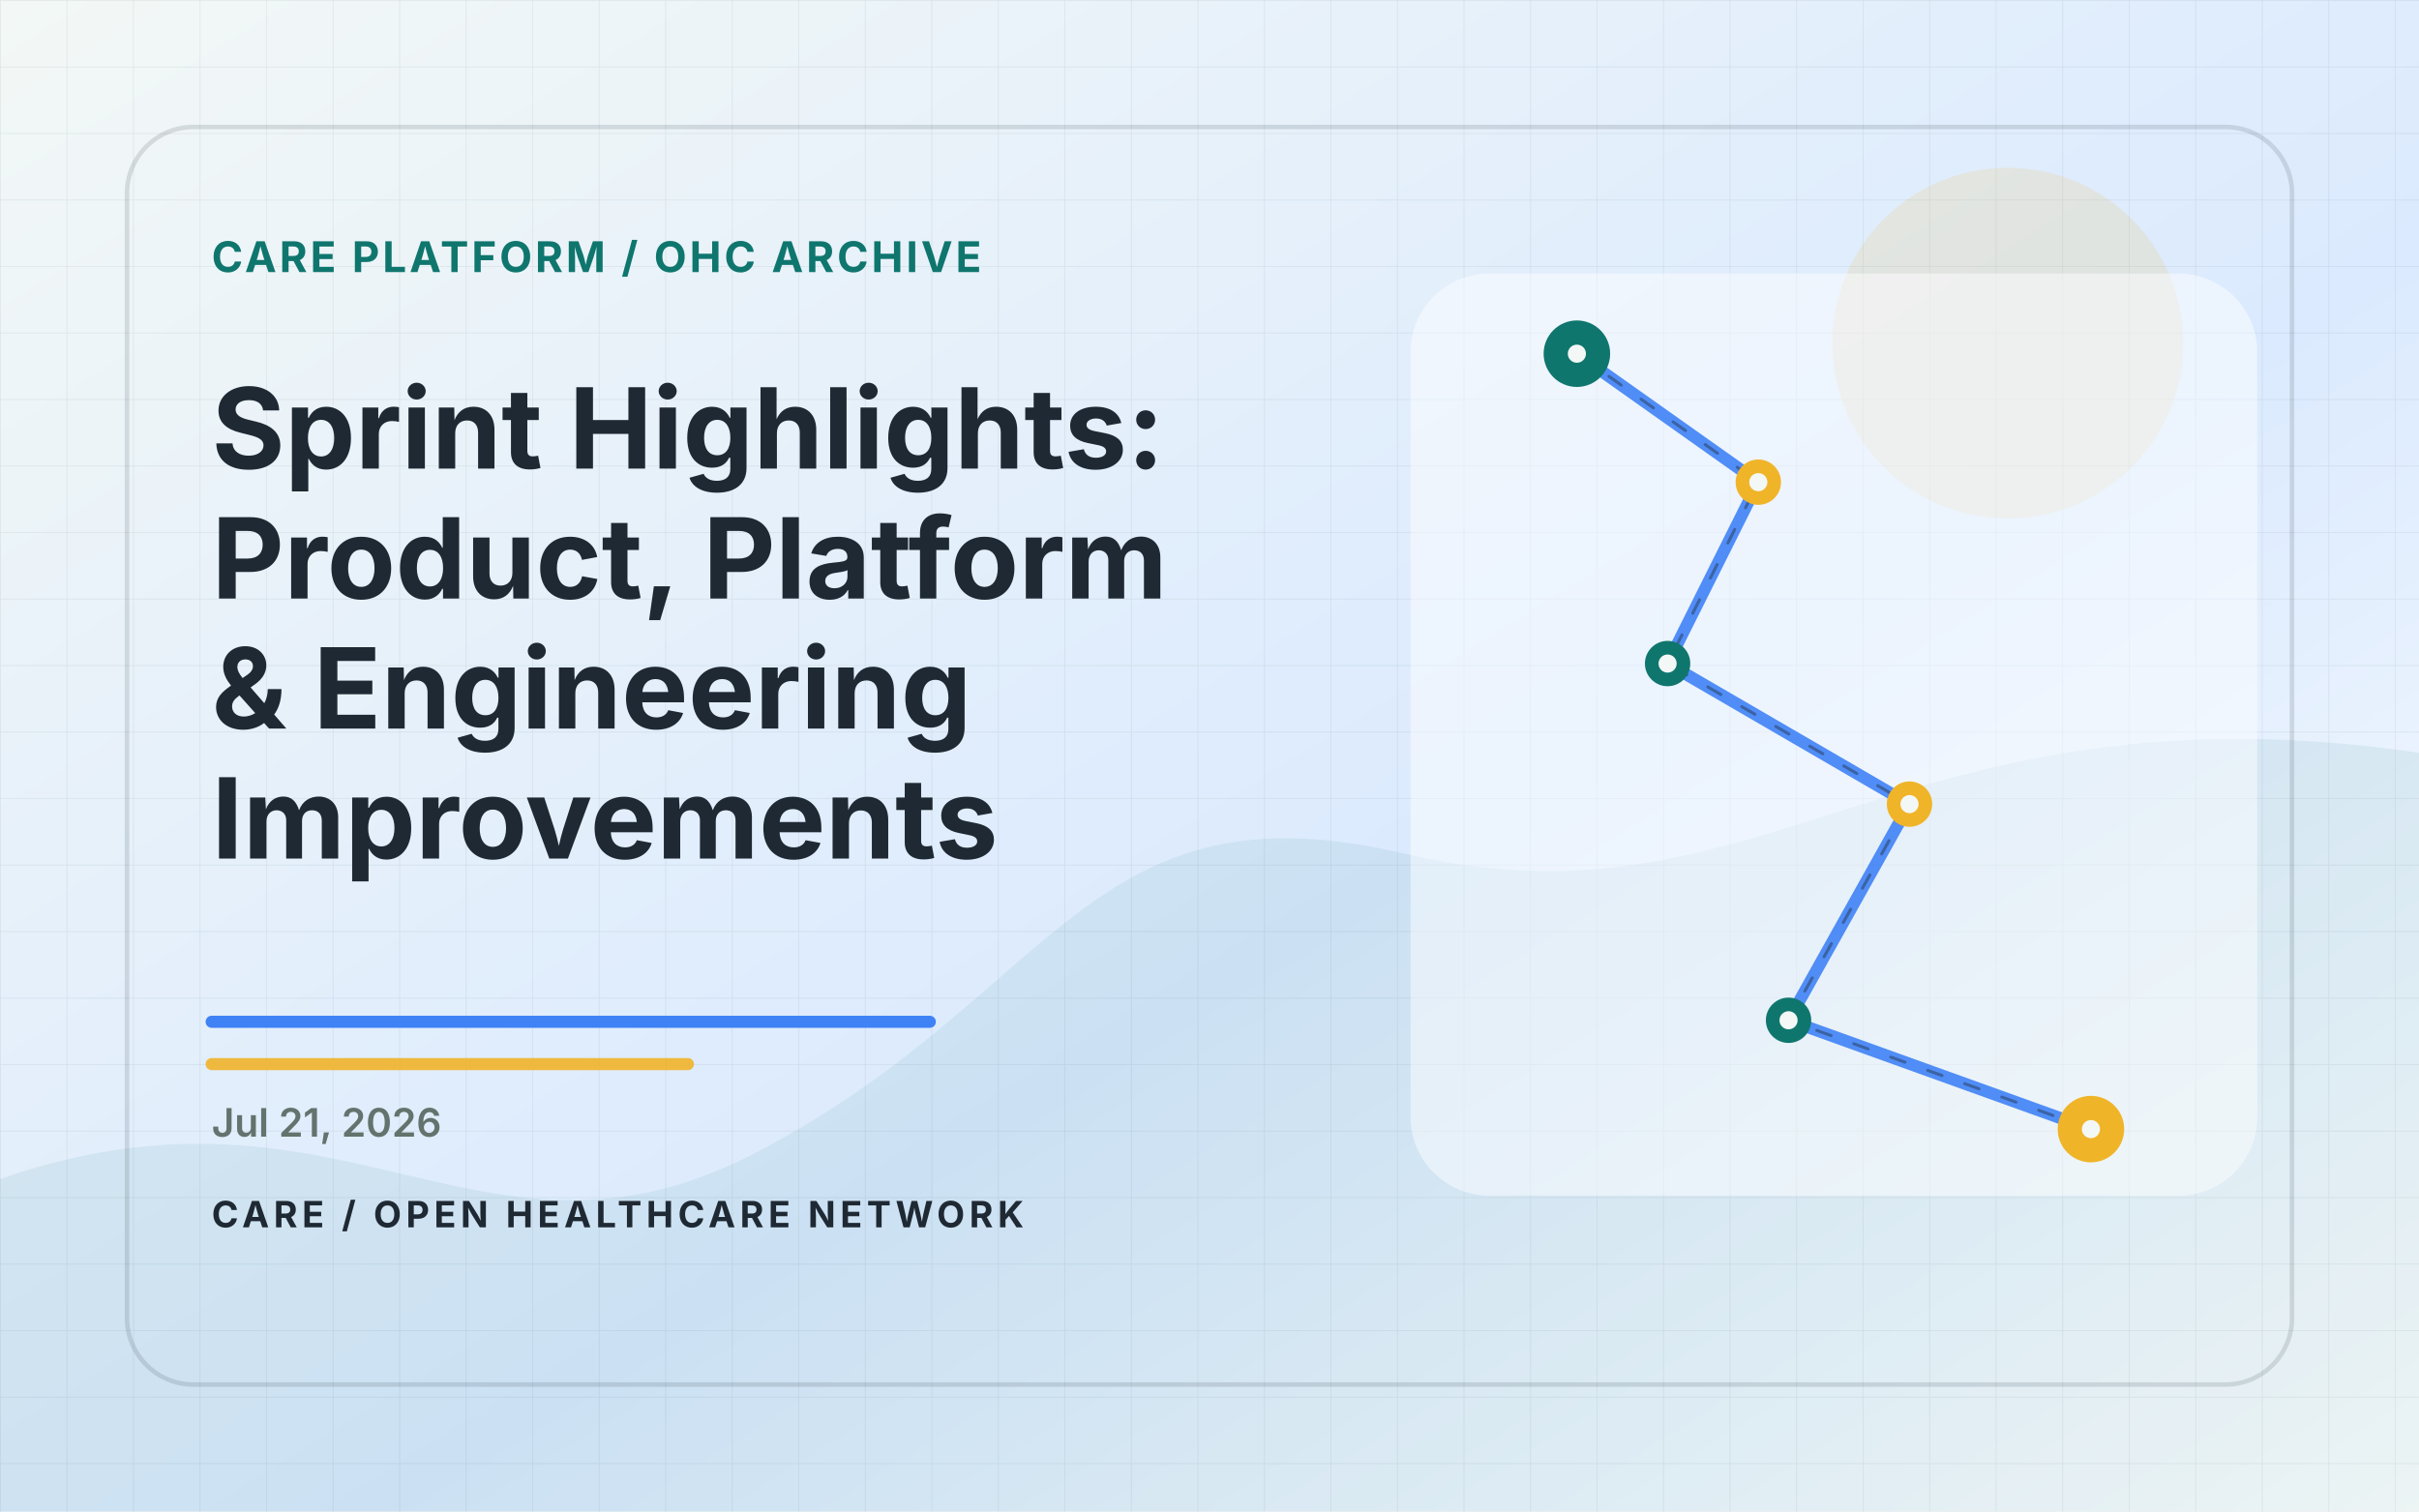
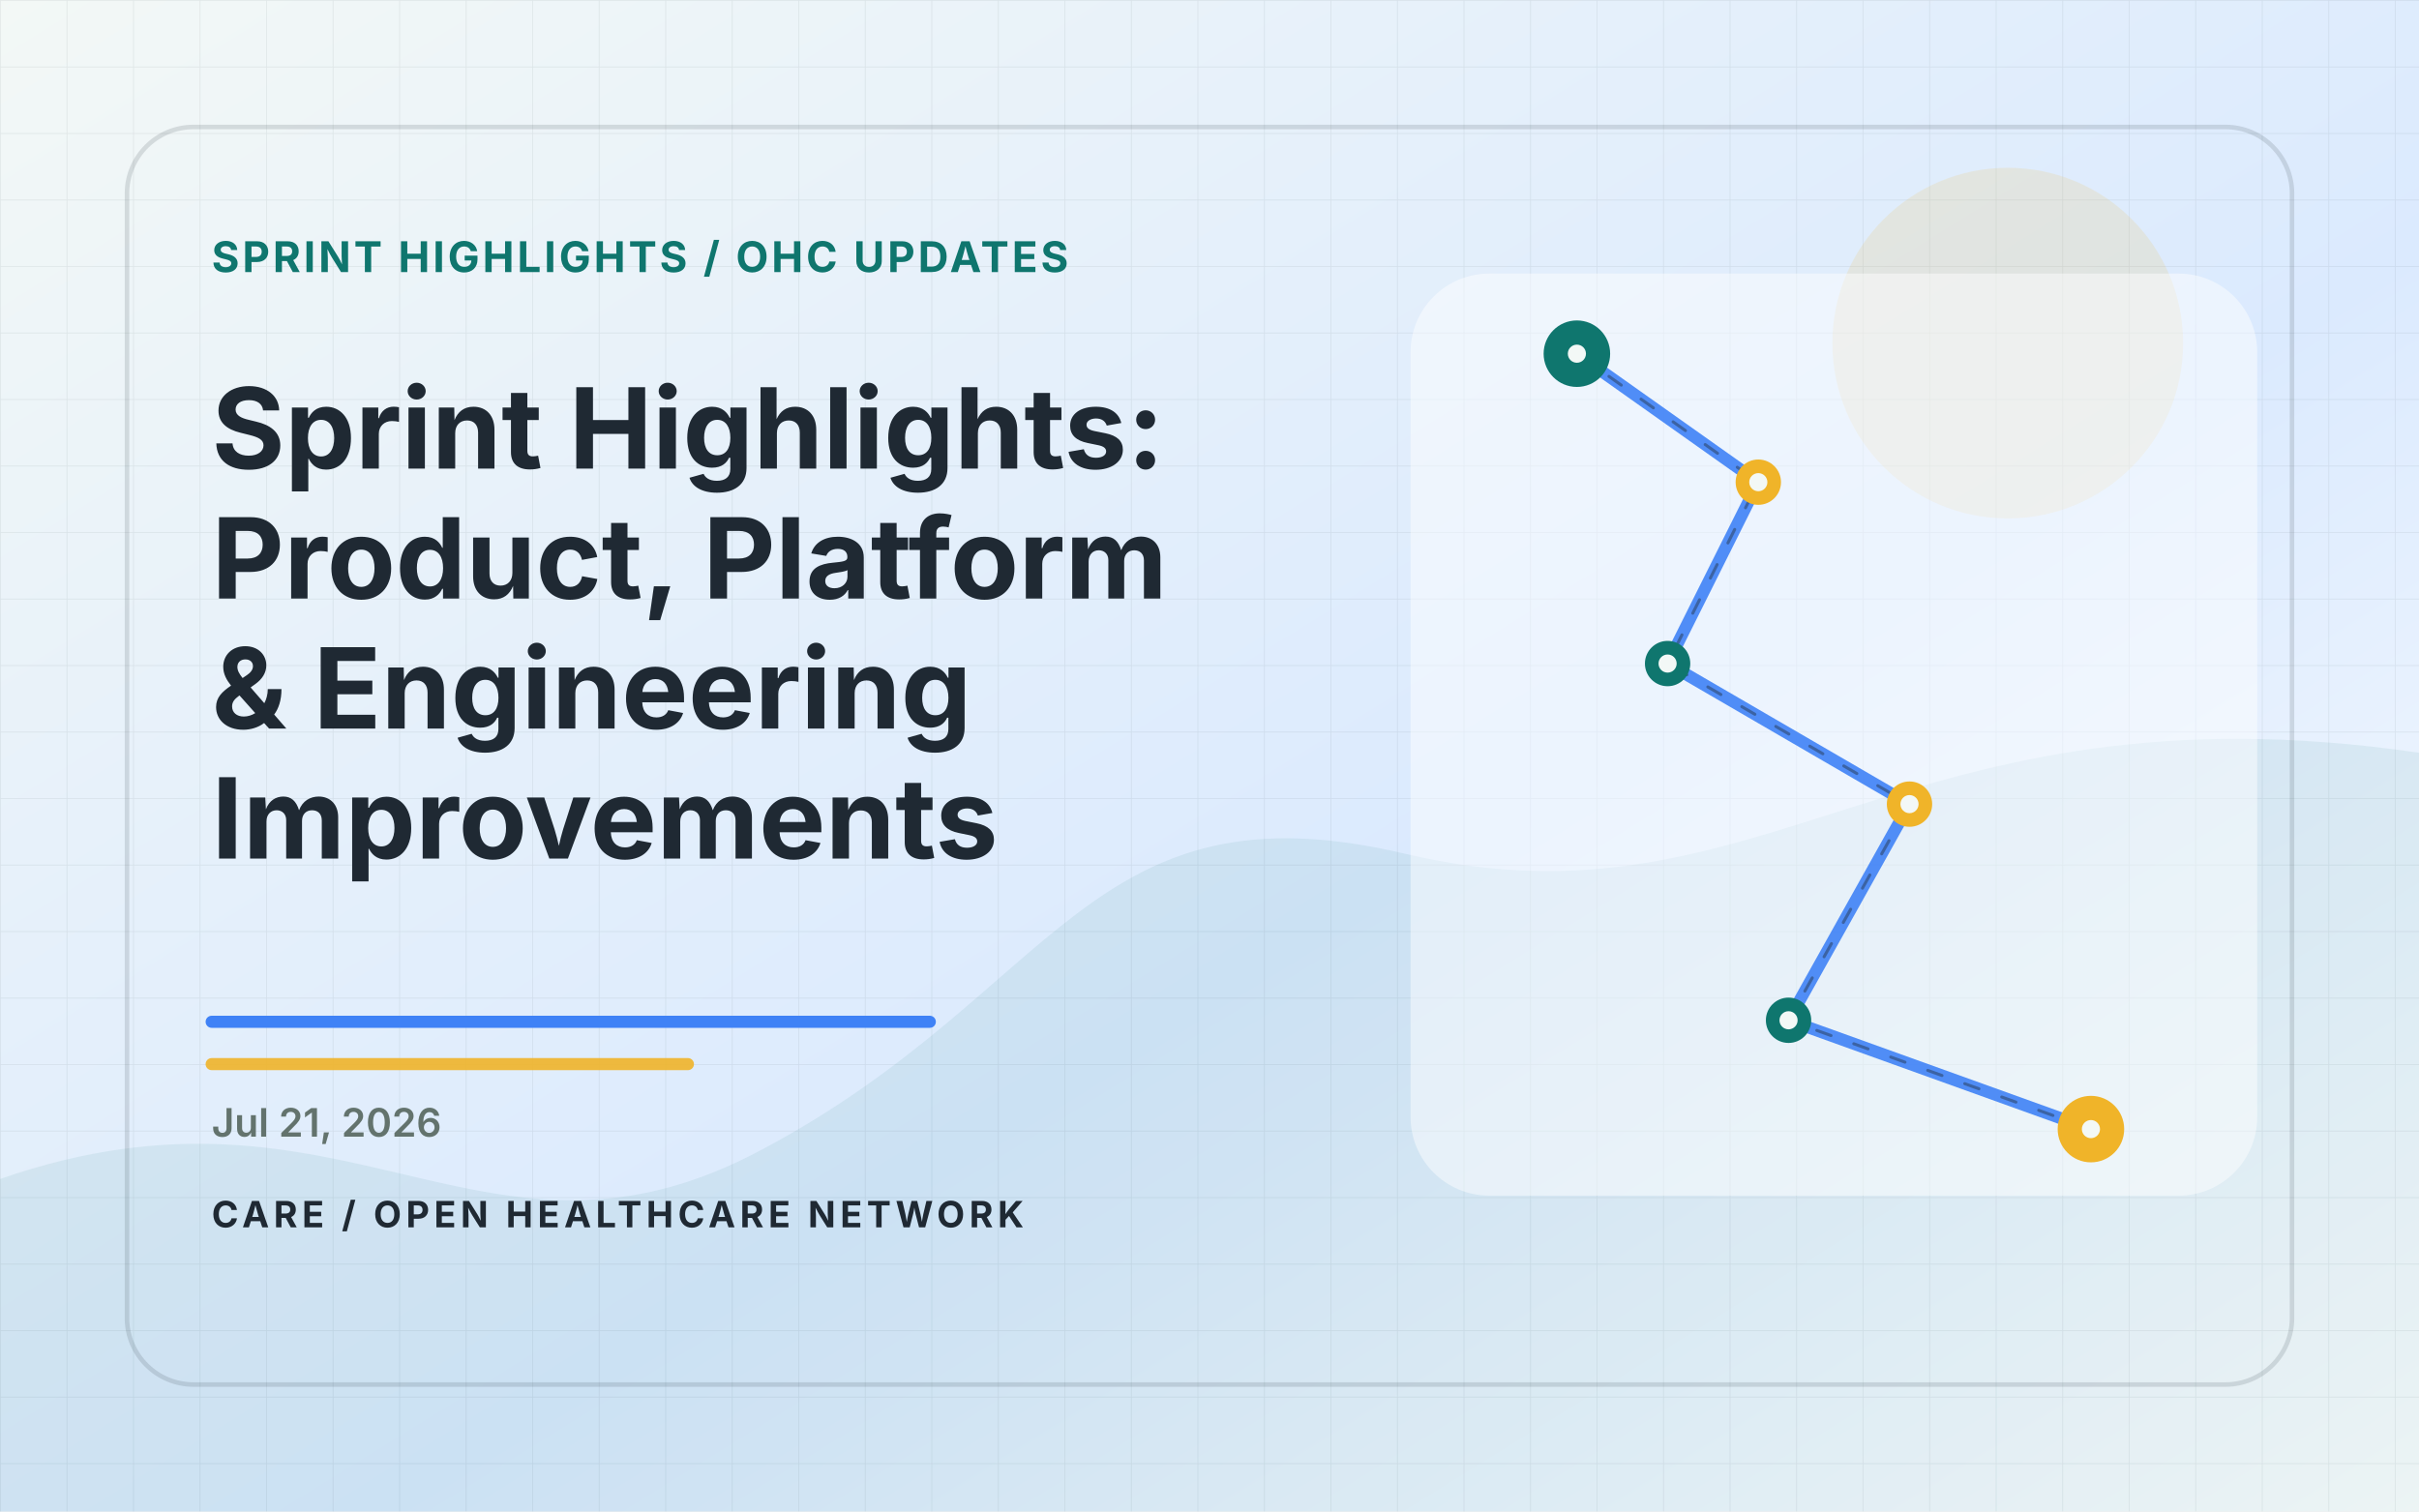
<svg xmlns="http://www.w3.org/2000/svg" width="1600" height="1000" viewBox="0 0 1600 1000" role="img" aria-labelledby="title desc">
  <defs>
    <pattern id="microgrid-sprint-highlights-product-platform-engineering" width="44" height="44" patternUnits="userSpaceOnUse">
      <path d="M44 0H0V44" fill="none" stroke="#1f2933" stroke-width="1" opacity="0.08" />
    </pattern>
    <linearGradient id="wash-sprint-highlights-product-platform-engineering" x1="0" x2="1" y1="0" y2="1">
      <stop offset="0" stop-color="#f3f8f6" />
      <stop offset="0.58" stop-color="#dbeafe" />
      <stop offset="1" stop-color="#ffffff" />
    </linearGradient>
  </defs>
  <rect width="1600" height="1000" fill="url(#wash-sprint-highlights-product-platform-engineering)" />
  <rect width="1600" height="1000" fill="url(#microgrid-sprint-highlights-product-platform-engineering)" />
  <path d="M0 780 C230 700 320 860 505 760 C700 656 720 515 930 565 C1168 621 1258 448 1600 498 V1000 H0 Z" fill="#0f766e" opacity="0.08" />
  <rect x="84" y="84" width="1432" height="832" rx="44" fill="none" stroke="#1f2933" stroke-width="3" opacity="0.14" />
-   <text x="140" y="180" fill="#0f766e" font-family="'Switzer', 'Inter', 'Helvetica Neue', Arial, sans-serif" font-size="28" font-weight="700" letter-spacing="2">CARE PLATFORM / OHC ARCHIVE</text>
+   <text x="140" y="180" fill="#0f766e" font-family="'Switzer', 'Inter', 'Helvetica Neue', Arial, sans-serif" font-size="28" font-weight="700" letter-spacing="2">SPRINT HIGHLIGHTS / OHC UPDATES</text>
  <text x="140" y="752" fill="#63736d" font-family="'Switzer', 'Inter', 'Helvetica Neue', Arial, sans-serif" font-size="26" font-weight="600">Jul 21, 2026</text>
  <text x="140" y="812" fill="#1f2933" font-family="'Switzer', 'Inter', 'Helvetica Neue', Arial, sans-serif" font-size="24" font-weight="700" letter-spacing="3">CARE / OPEN HEALTHCARE NETWORK</text>
  <g font-family="'Switzer', 'Inter', 'Helvetica Neue', Arial, sans-serif" font-size="74" font-weight="700" letter-spacing="0" fill="#1f2933">
    <text x="140" y="310">Sprint Highlights:</text>
    <text x="140" y="396">Product, Platform</text>
    <text x="140" y="482">&amp; Engineering</text>
    <text x="140" y="568">Improvements</text>
  </g>
  <g transform="translate(63 7)">
    <circle cx="1265" cy="220" r="116" fill="#f0b429" opacity="0.13" />
    <rect x="870" y="174" width="560" height="610" rx="52" fill="#ffffff" opacity="0.46" />
    <path d="M 980 227 L 1100 312 L 1040 432 L 1200 525 L 1120 668 L 1320 740" fill="none" stroke="#3f82f6" stroke-width="8" stroke-linecap="round" stroke-linejoin="round" opacity="0.9" />
    <path d="M 980 227 L 1100 312 L 1040 432 L 1200 525 L 1120 668 L 1320 740" fill="none" stroke="#1f2933" stroke-width="2" stroke-linecap="round" stroke-dasharray="10 16" opacity="0.42" />
    <circle cx="980" cy="227" r="22" fill="#0f766e" />
    <circle cx="980" cy="227" r="6" fill="#f3f8f6" />
    <circle cx="1100" cy="312" r="15" fill="#f0b429" />
    <circle cx="1100" cy="312" r="6" fill="#f3f8f6" />
    <circle cx="1040" cy="432" r="15" fill="#0f766e" />
    <circle cx="1040" cy="432" r="6" fill="#f3f8f6" />
    <circle cx="1200" cy="525" r="15" fill="#f0b429" />
    <circle cx="1200" cy="525" r="6" fill="#f3f8f6" />
    <circle cx="1120" cy="668" r="15" fill="#0f766e" />
    <circle cx="1120" cy="668" r="6" fill="#f3f8f6" />
    <circle cx="1320" cy="740" r="22" fill="#f0b429" />
    <circle cx="1320" cy="740" r="6" fill="#f3f8f6" />
  </g>
  <path d="M140 676 H615" stroke="#3f82f6" stroke-width="8" stroke-linecap="round" />
  <path d="M140 704 H455" stroke="#f0b429" stroke-width="8" stroke-linecap="round" opacity="0.9" />
</svg>
